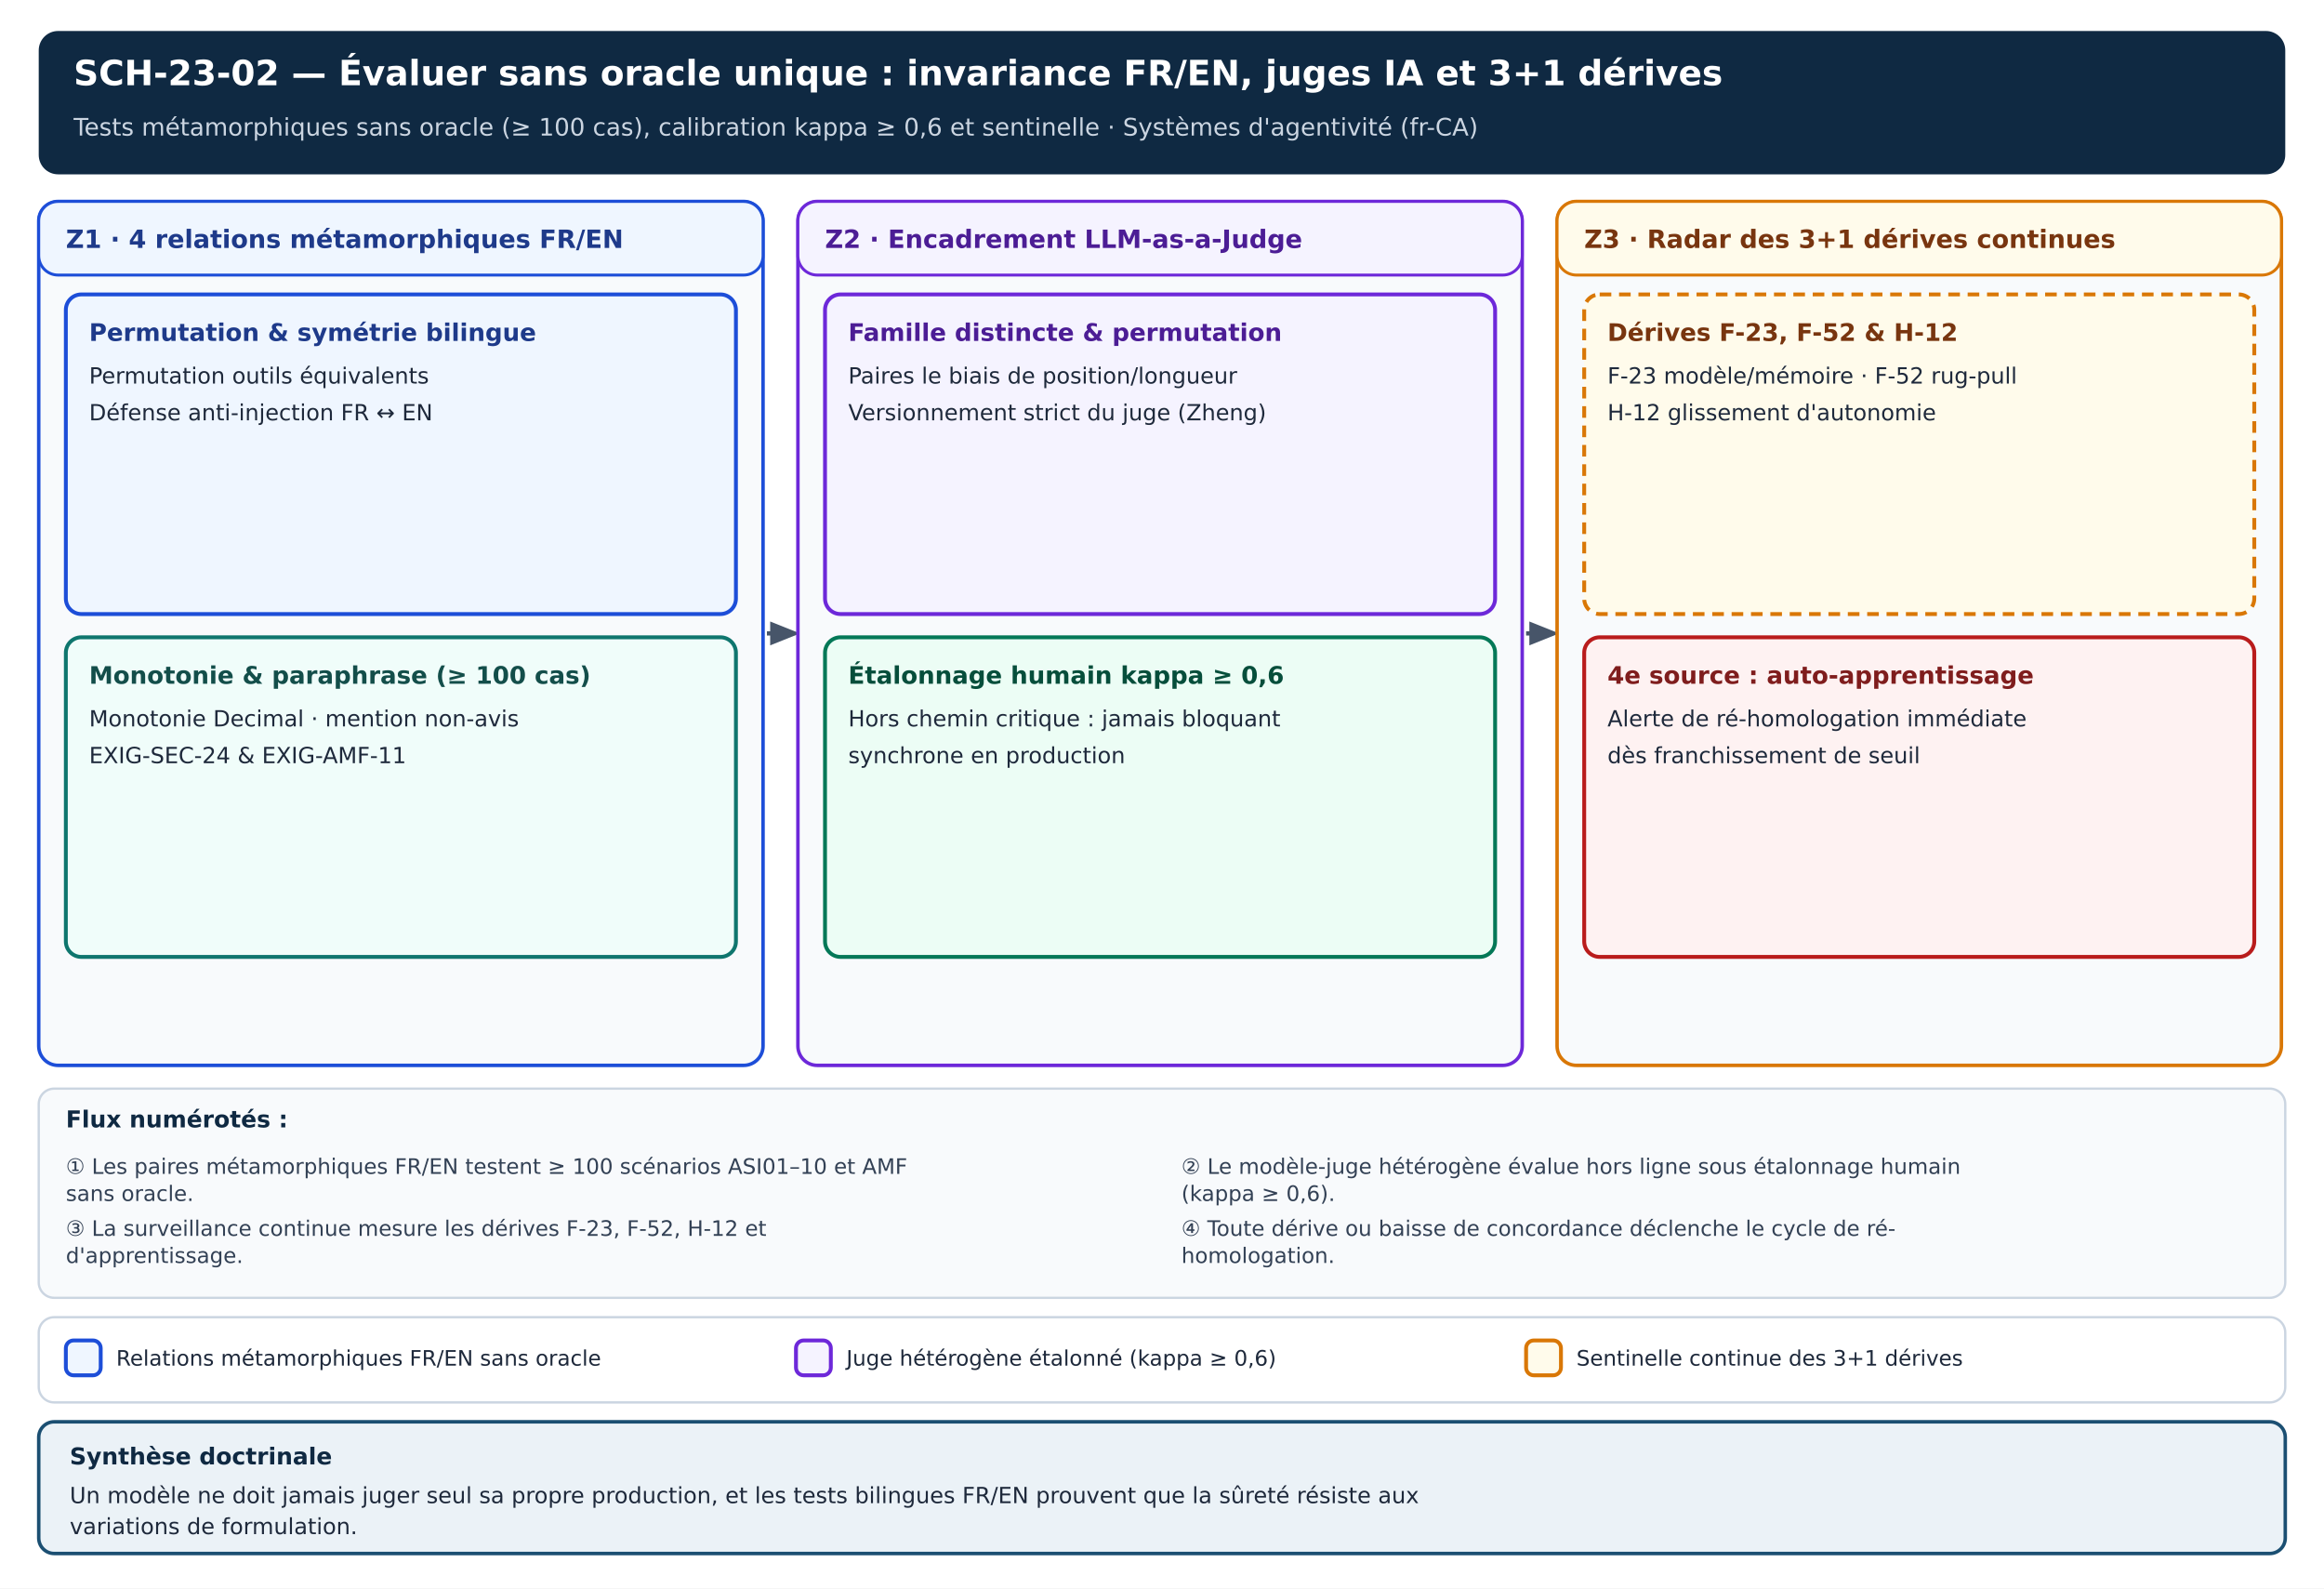
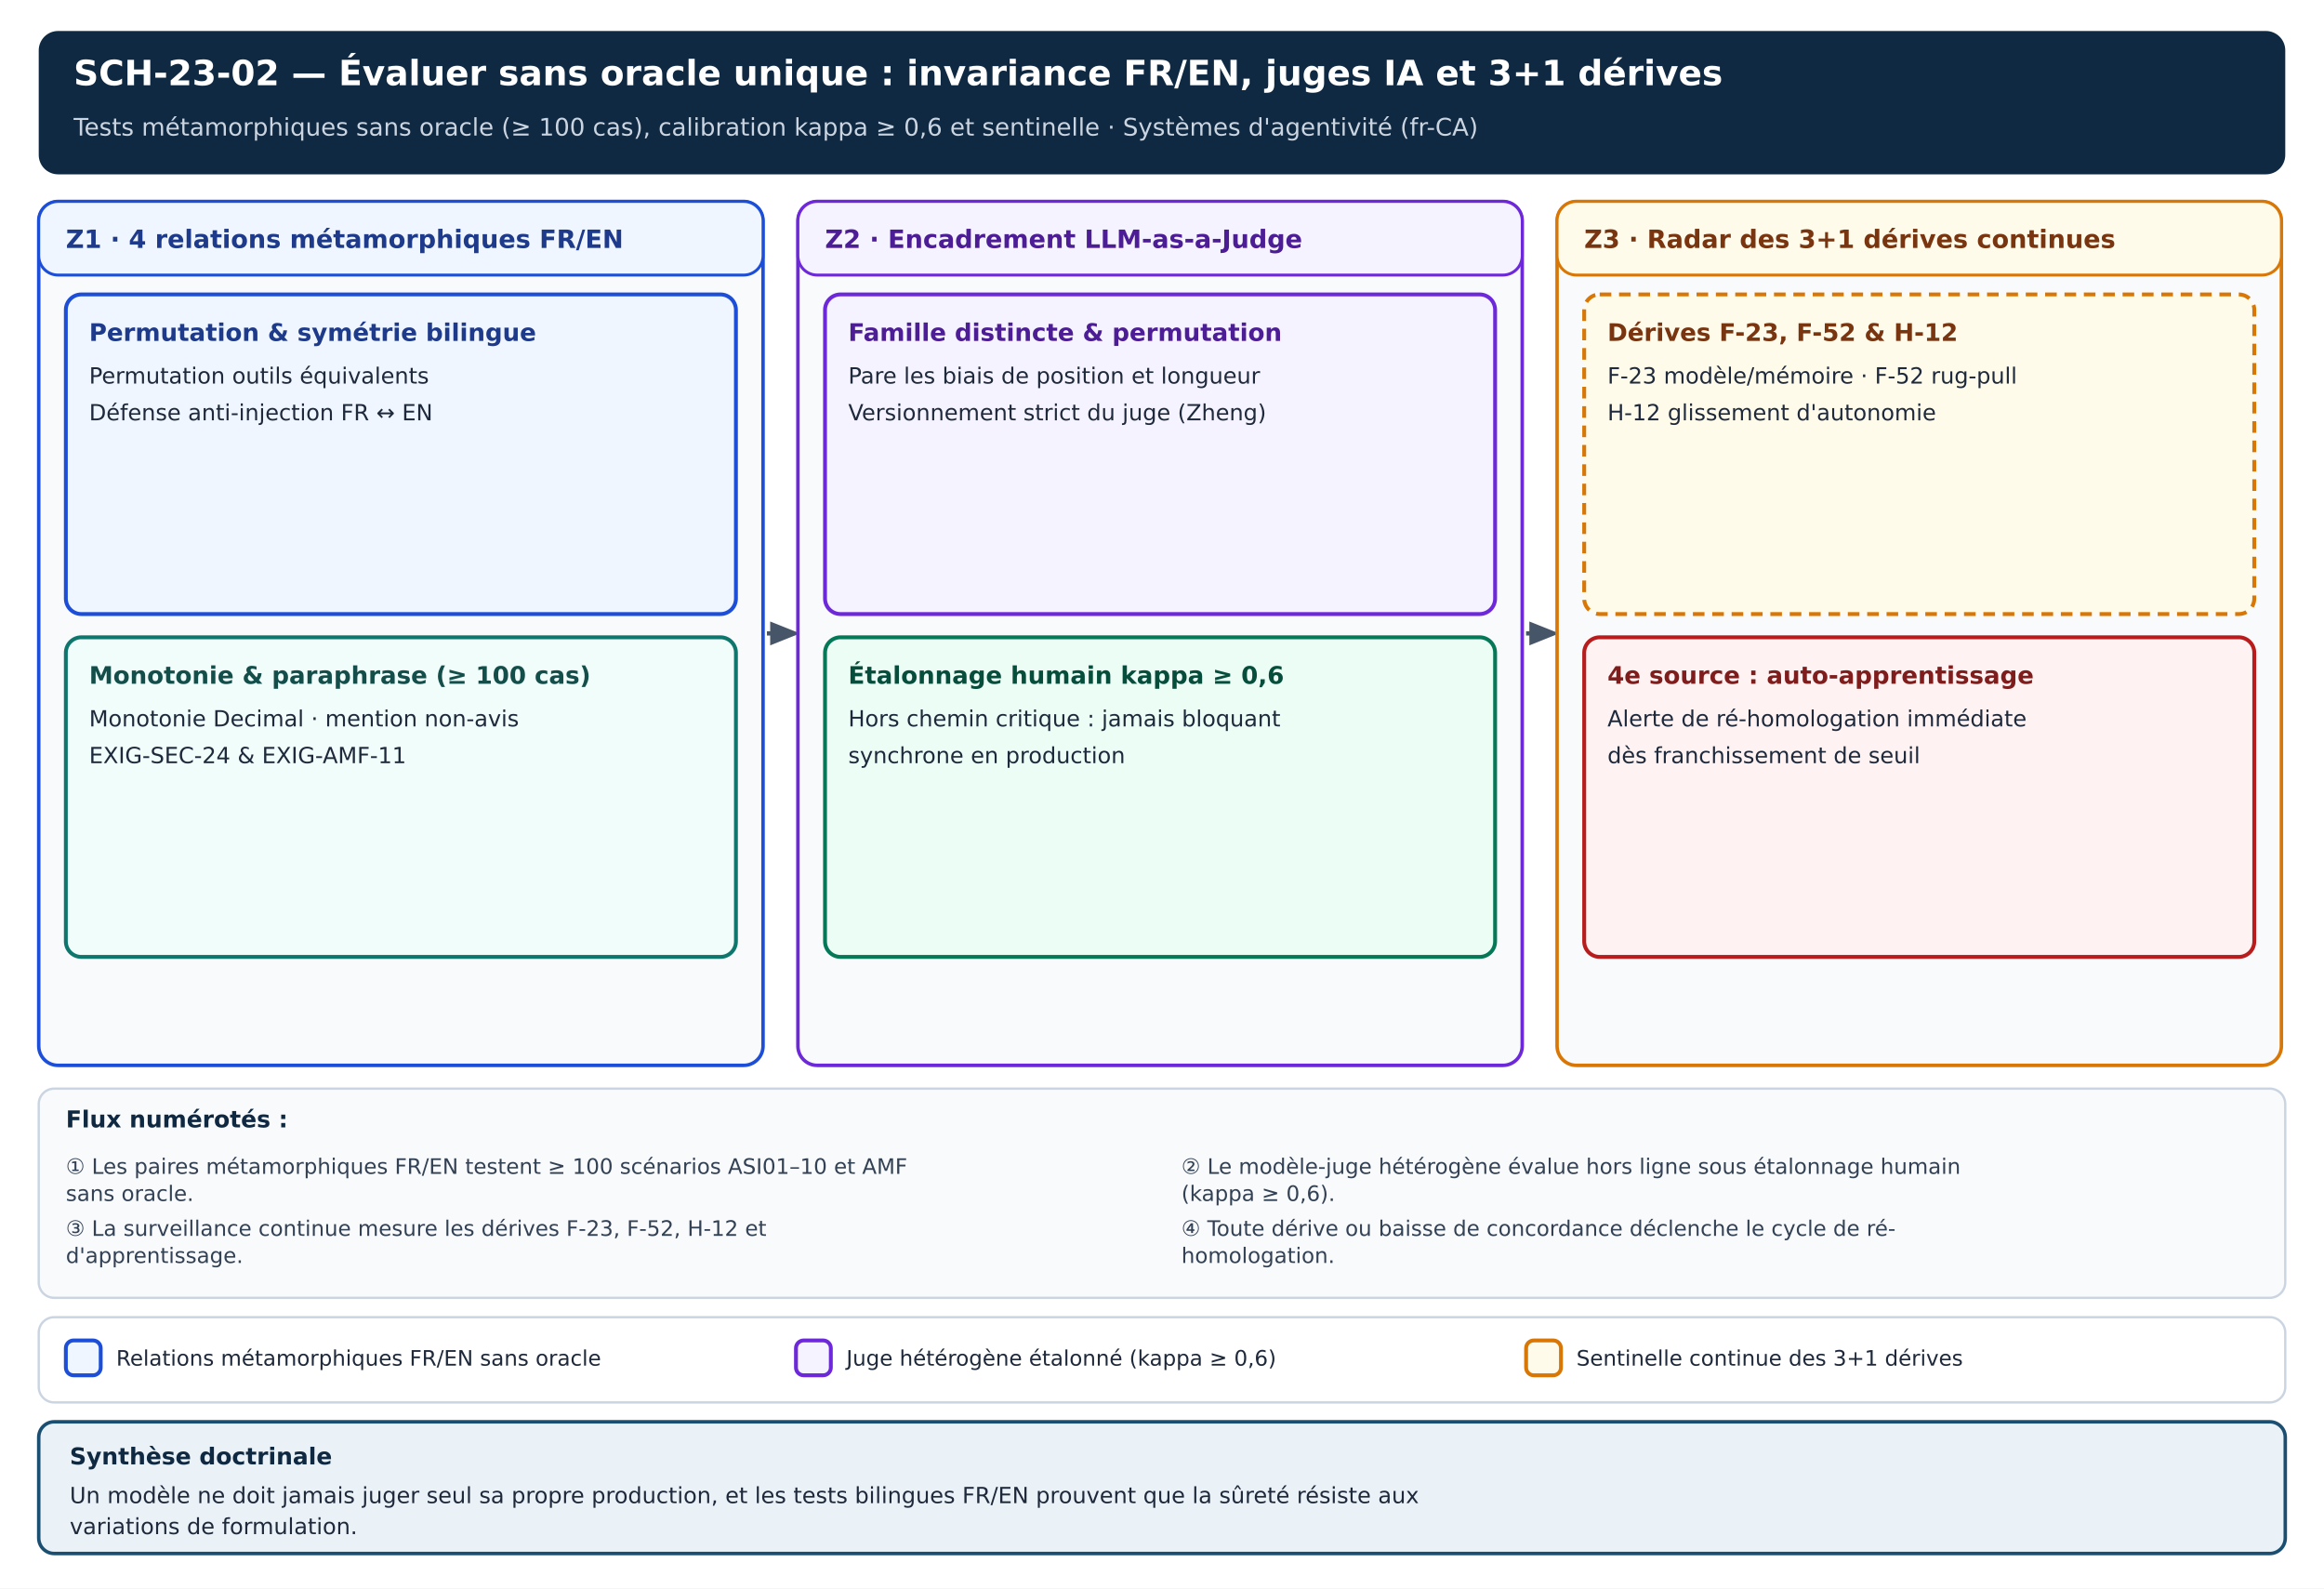
<svg xmlns="http://www.w3.org/2000/svg" viewBox="0 0 1200 820" width="1200" height="820">
  <defs>
    <marker id="arrow" viewBox="0 0 10 10" refX="8" refY="5" markerWidth="7" markerHeight="7" orient="auto-start-reverse">
      <path d="M 0 1 L 10 5 L 0 9 z" fill="#475569" />
    </marker>
  </defs>
  <rect id="bg-canvas" x="0" y="0" width="1200" height="820" fill="#FFFFFF" />
  <g id="header-bar">
    <rect x="20" y="16" width="1160" height="74" rx="10" fill="#0F2942" />
    <text x="38" y="44" font-family="DejaVu Sans, Arial, sans-serif" font-size="18" font-weight="bold" fill="#FFFFFF">SCH-23-02 — Évaluer sans oracle unique : invariance FR/EN, juges IA et 3+1 dérives</text>
    <text x="38" y="70" font-family="DejaVu Sans, Arial, sans-serif" font-size="12.5" fill="#CBD5E1">Tests métamorphiques sans oracle (≥ 100 cas), calibration kappa ≥ 0,6 et sentinelle · Systèmes d'agentivité (fr-CA)</text>
  </g>
  <g id="zone-Z1">
    <rect x="20" y="104" width="374" height="446" rx="10" fill="#F8FAFC" stroke="#1D4ED8" stroke-width="1.8" />
    <rect x="20" y="104" width="374" height="38" rx="10" fill="#EFF6FF" stroke="#1D4ED8" stroke-width="1.5" />
    <text x="34" y="128" font-family="DejaVu Sans, Arial, sans-serif" font-size="13" font-weight="bold" fill="#1E3A8A">Z1 · 4 relations métamorphiques FR/EN</text>
    <line x1="396" y1="327" x2="410" y2="327" stroke="#475569" stroke-width="2.2" marker-end="url(#arrow)" />
    <g id="node-1" class="node" data-node="true">
      <rect x="34" y="152" width="346" height="165" rx="8" fill="#EFF6FF" stroke="#1D4ED8" stroke-width="2" />
      <text x="46" y="176" font-family="DejaVu Sans, Arial, sans-serif" font-size="12.5" font-weight="bold" fill="#1E3A8A">Permutation &amp; symétrie bilingue</text>
      <text x="46" y="198" font-family="DejaVu Sans, Arial, sans-serif" font-size="11.5" fill="#1E293B">Permutation outils équivalents</text>
      <text x="46" y="217" font-family="DejaVu Sans, Arial, sans-serif" font-size="11.5" fill="#1E293B">Défense anti-injection FR ↔ EN</text>
    </g>
    <g id="node-2" class="node" data-node="true">
      <rect x="34" y="329" width="346" height="165" rx="8" fill="#F0FDFA" stroke="#0F766E" stroke-width="2" />
      <text x="46" y="353" font-family="DejaVu Sans, Arial, sans-serif" font-size="12.5" font-weight="bold" fill="#134E4A">Monotonie &amp; paraphrase (≥ 100 cas)</text>
      <text x="46" y="375" font-family="DejaVu Sans, Arial, sans-serif" font-size="11.5" fill="#1E293B">Monotonie Decimal · mention non-avis</text>
      <text x="46" y="394" font-family="DejaVu Sans, Arial, sans-serif" font-size="11.5" fill="#1E293B">EXIG-SEC-24 &amp; EXIG-AMF-11</text>
    </g>
  </g>
  <g id="zone-Z2">
    <rect x="412" y="104" width="374" height="446" rx="10" fill="#F8FAFC" stroke="#6D28D9" stroke-width="1.8" />
    <rect x="412" y="104" width="374" height="38" rx="10" fill="#F5F3FF" stroke="#6D28D9" stroke-width="1.5" />
    <text x="426" y="128" font-family="DejaVu Sans, Arial, sans-serif" font-size="13" font-weight="bold" fill="#4C1D95">Z2 · Encadrement LLM-as-a-Judge</text>
    <line x1="788" y1="327" x2="802" y2="327" stroke="#475569" stroke-width="2.2" marker-end="url(#arrow)" />
    <g id="node-3" class="node" data-node="true">
      <rect x="426" y="152" width="346" height="165" rx="8" fill="#F5F3FF" stroke="#6D28D9" stroke-width="2" />
      <text x="438" y="176" font-family="DejaVu Sans, Arial, sans-serif" font-size="12.5" font-weight="bold" fill="#4C1D95">Famille distincte &amp; permutation</text>
-       <text x="438" y="198" font-family="DejaVu Sans, Arial, sans-serif" font-size="11.5" fill="#1E293B">Paires le biais de position/longueur</text>
+       <text x="438" y="198" font-family="DejaVu Sans, Arial, sans-serif" font-size="11.5" fill="#1E293B">Pare les biais de position et longueur</text>
      <text x="438" y="217" font-family="DejaVu Sans, Arial, sans-serif" font-size="11.5" fill="#1E293B">Versionnement strict du juge (Zheng)</text>
    </g>
    <g id="node-4" class="node" data-node="true">
      <rect x="426" y="329" width="346" height="165" rx="8" fill="#ECFDF5" stroke="#047857" stroke-width="2" />
      <text x="438" y="353" font-family="DejaVu Sans, Arial, sans-serif" font-size="12.5" font-weight="bold" fill="#064E3B">Étalonnage humain kappa ≥ 0,6</text>
      <text x="438" y="375" font-family="DejaVu Sans, Arial, sans-serif" font-size="11.5" fill="#1E293B">Hors chemin critique : jamais bloquant</text>
      <text x="438" y="394" font-family="DejaVu Sans, Arial, sans-serif" font-size="11.5" fill="#1E293B">synchrone en production</text>
    </g>
  </g>
  <g id="zone-Z3">
    <rect x="804" y="104" width="374" height="446" rx="10" fill="#F8FAFC" stroke="#D97706" stroke-width="1.8" />
    <rect x="804" y="104" width="374" height="38" rx="10" fill="#FFFBEB" stroke="#D97706" stroke-width="1.5" />
    <text x="818" y="128" font-family="DejaVu Sans, Arial, sans-serif" font-size="13" font-weight="bold" fill="#78350F">Z3 · Radar des 3+1 dérives continues</text>
    <g id="node-5" class="node" data-node="true">
      <rect x="818" y="152" width="346" height="165" rx="8" fill="#FFFBEB" stroke="#D97706" stroke-width="2" stroke-dasharray="6,4" />
      <text x="830" y="176" font-family="DejaVu Sans, Arial, sans-serif" font-size="12.5" font-weight="bold" fill="#78350F">Dérives F-23, F-52 &amp; H-12</text>
      <text x="830" y="198" font-family="DejaVu Sans, Arial, sans-serif" font-size="11.5" fill="#1E293B">F-23 modèle/mémoire · F-52 rug-pull</text>
      <text x="830" y="217" font-family="DejaVu Sans, Arial, sans-serif" font-size="11.5" fill="#1E293B">H-12 glissement d'autonomie</text>
    </g>
    <g id="node-6" class="node" data-node="true">
      <rect x="818" y="329" width="346" height="165" rx="8" fill="#FEF2F2" stroke="#B91C1C" stroke-width="2" />
      <text x="830" y="353" font-family="DejaVu Sans, Arial, sans-serif" font-size="12.5" font-weight="bold" fill="#7F1D1D">4e source : auto-apprentissage</text>
      <text x="830" y="375" font-family="DejaVu Sans, Arial, sans-serif" font-size="11.5" fill="#1E293B">Alerte de ré-homologation immédiate</text>
      <text x="830" y="394" font-family="DejaVu Sans, Arial, sans-serif" font-size="11.5" fill="#1E293B">dès franchissement de seuil</text>
    </g>
  </g>
  <g id="flows-bar">
    <rect x="20" y="562" width="1160" height="108" rx="8" fill="#F8FAFC" stroke="#CBD5E1" stroke-width="1.2" />
    <text x="34" y="582" font-family="DejaVu Sans, Arial, sans-serif" font-size="12" font-weight="bold" fill="#0F2942">Flux numérotés :</text>
    <text x="34" y="606" font-family="DejaVu Sans, Arial, sans-serif" font-size="11" fill="#334155">① Les paires métamorphiques FR/EN testent ≥ 100 scénarios ASI01–10 et AMF</text>
    <text x="34" y="620" font-family="DejaVu Sans, Arial, sans-serif" font-size="11" fill="#334155">sans oracle.</text>
    <text x="610" y="606" font-family="DejaVu Sans, Arial, sans-serif" font-size="11" fill="#334155">② Le modèle-juge hétérogène évalue hors ligne sous étalonnage humain</text>
    <text x="610" y="620" font-family="DejaVu Sans, Arial, sans-serif" font-size="11" fill="#334155">(kappa ≥ 0,6).</text>
    <text x="34" y="638" font-family="DejaVu Sans, Arial, sans-serif" font-size="11" fill="#334155">③ La surveillance continue mesure les dérives F-23, F-52, H-12 et</text>
    <text x="34" y="652" font-family="DejaVu Sans, Arial, sans-serif" font-size="11" fill="#334155">d'apprentissage.</text>
    <text x="610" y="638" font-family="DejaVu Sans, Arial, sans-serif" font-size="11" fill="#334155">④ Toute dérive ou baisse de concordance déclenche le cycle de ré-</text>
    <text x="610" y="652" font-family="DejaVu Sans, Arial, sans-serif" font-size="11" fill="#334155">homologation.</text>
  </g>
  <g id="legend-bar">
    <rect x="20" y="680" width="1160" height="44" rx="8" fill="#FFFFFF" stroke="#CBD5E1" stroke-width="1.2" />
    <rect x="34" y="692" width="18" height="18" rx="4" fill="#EFF6FF" stroke="#1D4ED8" stroke-width="2" />
    <text x="60" y="705" font-family="DejaVu Sans, Arial, sans-serif" font-size="11" fill="#1E293B">Relations métamorphiques FR/EN sans oracle</text>
    <rect x="411" y="692" width="18" height="18" rx="4" fill="#F5F3FF" stroke="#6D28D9" stroke-width="2" />
    <text x="437" y="705" font-family="DejaVu Sans, Arial, sans-serif" font-size="11" fill="#1E293B">Juge hétérogène étalonné (kappa ≥ 0,6)</text>
    <rect x="788" y="692" width="18" height="18" rx="4" fill="#FFFBEB" stroke="#D97706" stroke-width="2" />
    <text x="814" y="705" font-family="DejaVu Sans, Arial, sans-serif" font-size="11" fill="#1E293B">Sentinelle continue des 3+1 dérives</text>
  </g>
  <g id="takeaway-box">
    <rect x="20" y="734" width="1160" height="68" rx="8" fill="#EBF2F7" stroke="#1B4F72" stroke-width="1.8" />
    <text x="36" y="756" font-family="DejaVu Sans, Arial, sans-serif" font-size="12" font-weight="bold" fill="#0F2942">Synthèse doctrinale</text>
    <text x="36" y="776" font-family="DejaVu Sans, Arial, sans-serif" font-size="11.5" fill="#1E293B">Un modèle ne doit jamais juger seul sa propre production, et les tests bilingues FR/EN prouvent que la sûreté résiste aux</text>
    <text x="36" y="792" font-family="DejaVu Sans, Arial, sans-serif" font-size="11.5" fill="#1E293B">variations de formulation.</text>
  </g>
</svg>
